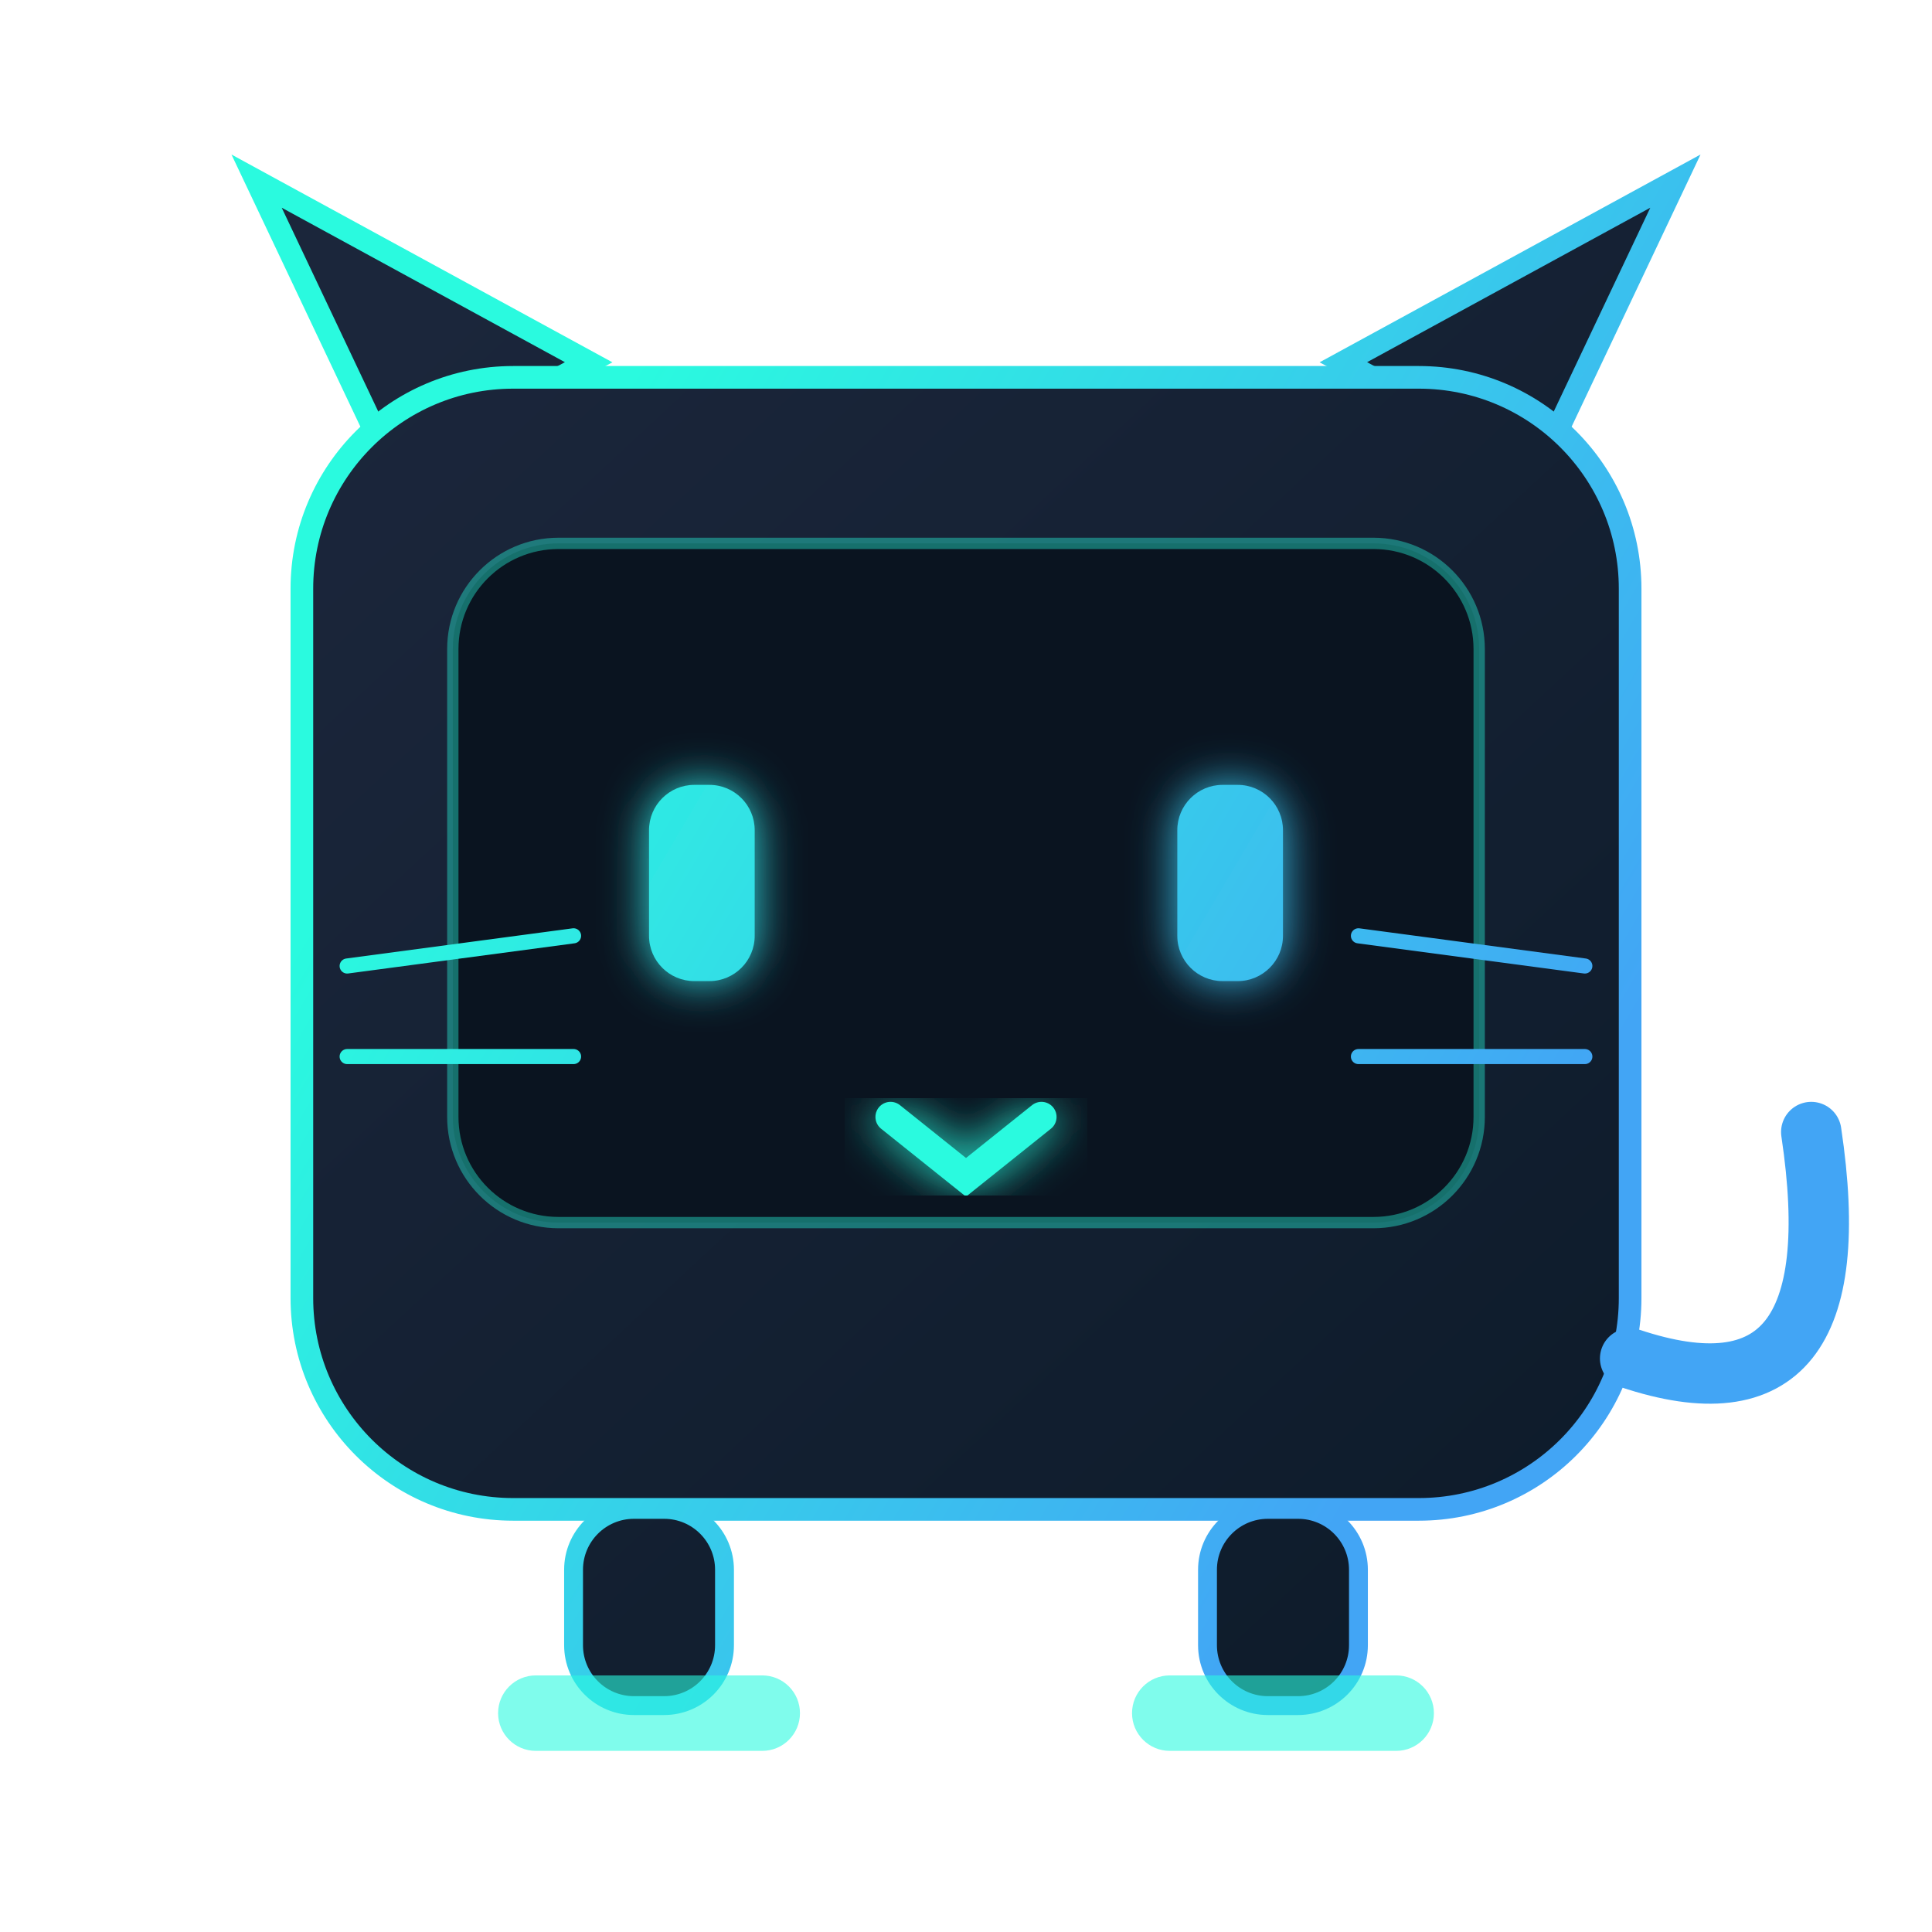
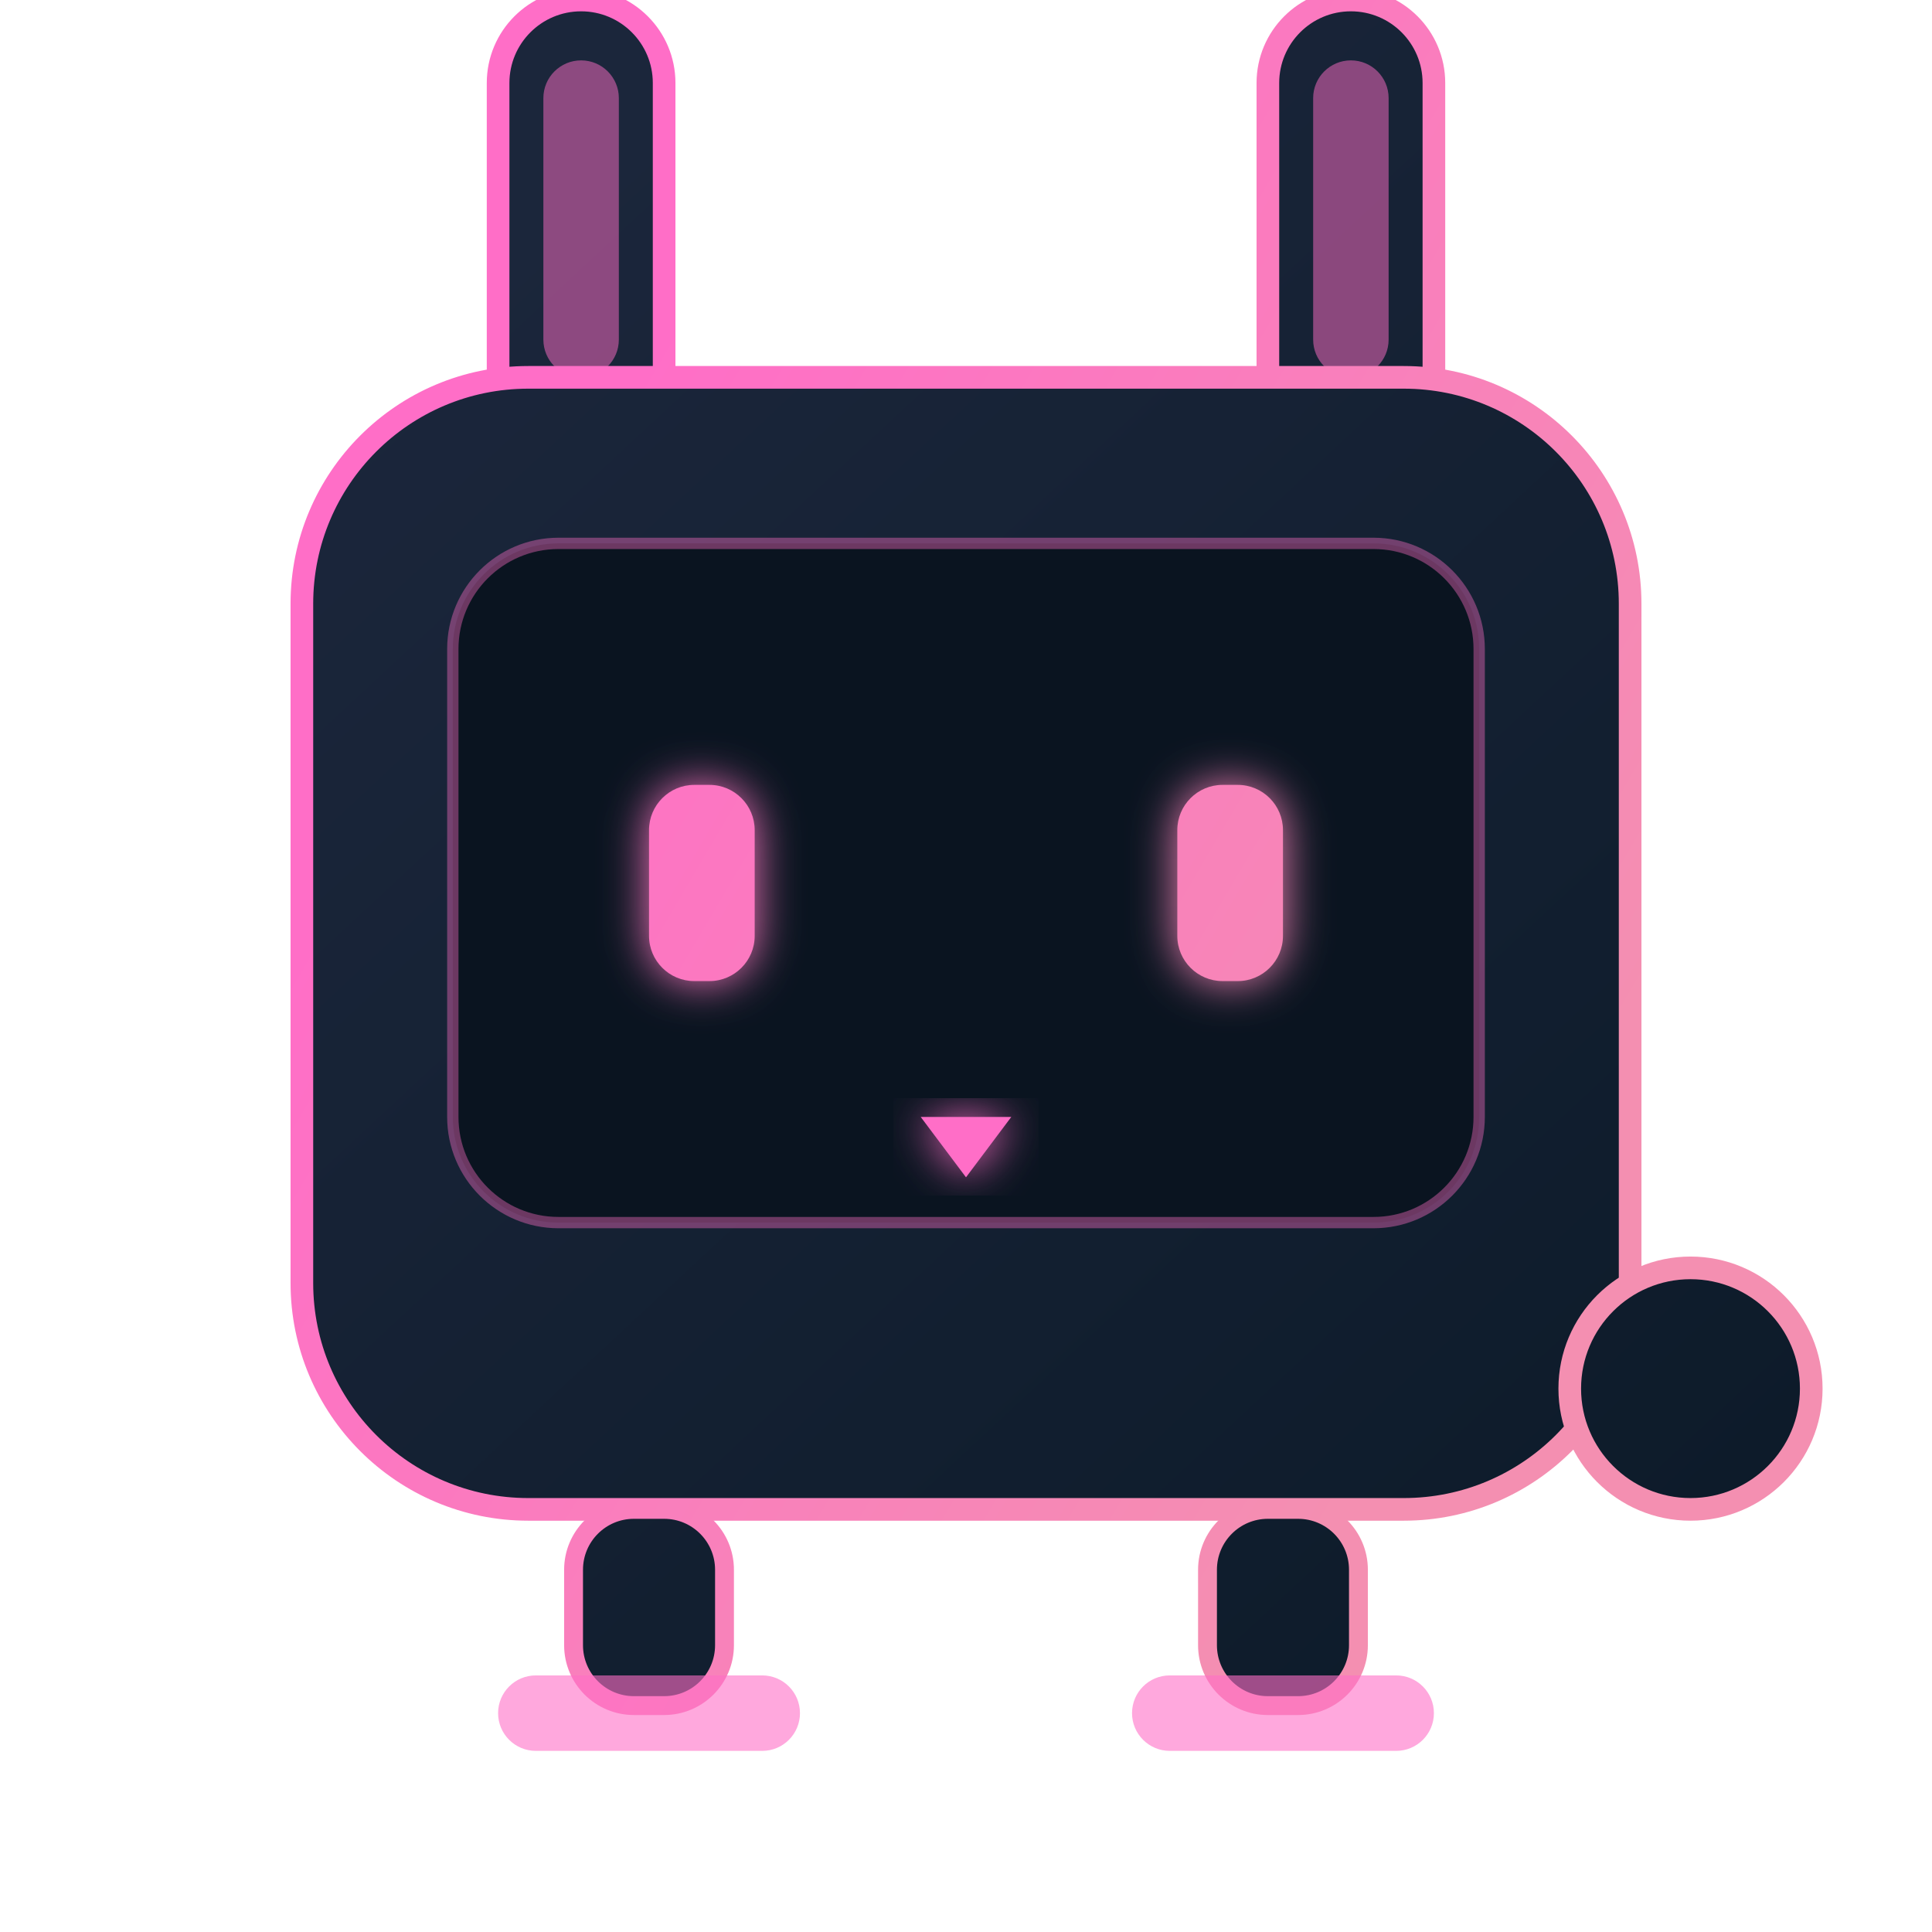
<svg xmlns="http://www.w3.org/2000/svg" width="256" height="256" viewBox="0 0 256 256" fill="none">
  <defs>
    <linearGradient id="bodyGrad" x1="48" y1="48" x2="208" y2="220" gradientUnits="userSpaceOnUse">
      <stop offset="0" stop-color="#1b263b" />
      <stop offset="1" stop-color="#0d1b2a" />
    </linearGradient>
    <linearGradient id="accentGrad" x1="60" y1="90" x2="196" y2="170" gradientUnits="userSpaceOnUse">
-       <stop offset="0" stop-color="#2afadf" />
-       <stop offset="1" stop-color="#42a5f5" />
+       <stop offset="0" stop-color="#ff6ec7" />
+       <stop offset="1" stop-color="#f48fb1" />
    </linearGradient>
    <filter id="glow" x="-30%" y="-30%" width="160%" height="160%">
      <feGaussianBlur stdDeviation="3" result="blur" />
      <feMerge>
        <feMergeNode in="blur" />
        <feMergeNode in="SourceGraphic" />
      </feMerge>
    </filter>
  </defs>
-   <path d="M52 62 L34 24 L78 48 Z" fill="url(#bodyGrad)" stroke="url(#accentGrad)" stroke-width="3" />
-   <path d="M204 62 L222 24 L178 48 Z" fill="url(#bodyGrad)" stroke="url(#accentGrad)" stroke-width="3" />
-   <rect x="40" y="50" width="176" height="150" rx="28" fill="url(#bodyGrad)" stroke="url(#accentGrad)" stroke-width="3" />
-   <rect x="60" y="72" width="136" height="90" rx="14" fill="#0a1420" stroke="#2afadf" stroke-opacity="0.4" stroke-width="1.5" />
-   <g filter="url(#glow)">
-     <rect x="86" y="104" width="14" height="26" rx="6" fill="url(#accentGrad)">
-       <animate attributeName="height" values="26;2;26" keyTimes="0;0.5;1" dur="3.2s" repeatCount="indefinite" />
-       <animate attributeName="y" values="104;117;104" keyTimes="0;0.5;1" dur="3.2s" repeatCount="indefinite" />
-     </rect>
-     <rect x="156" y="104" width="14" height="26" rx="6" fill="url(#accentGrad)">
-       <animate attributeName="height" values="26;2;26" keyTimes="0;0.5;1" dur="3.2s" repeatCount="indefinite" />
-       <animate attributeName="y" values="104;117;104" keyTimes="0;0.5;1" dur="3.2s" repeatCount="indefinite" />
-     </rect>
+   <g id="pet-body-group">
+     <rect x="66" y="0" width="22" height="66" rx="11" fill="url(#bodyGrad)" stroke="url(#accentGrad)" stroke-width="3" />
+     <rect x="168" y="0" width="22" height="66" rx="11" fill="url(#bodyGrad)" stroke="url(#accentGrad)" stroke-width="3" />
+     <rect x="72" y="8" width="10" height="42" rx="5" fill="#ff6ec7" fill-opacity="0.5" />
+     <rect x="174" y="8" width="10" height="42" rx="5" fill="#ff6ec7" fill-opacity="0.5" />
+     <rect x="40" y="50" width="176" height="150" rx="30" fill="url(#bodyGrad)" stroke="url(#accentGrad)" stroke-width="3" />
+     <rect x="60" y="72" width="136" height="90" rx="14" fill="#0a1420" stroke="#ff6ec7" stroke-opacity="0.4" stroke-width="1.5" />
+     <g filter="url(#glow)">
+       <rect x="86" y="104" width="14" height="26" rx="6" fill="url(#accentGrad)">
+         <animate attributeName="height" values="26;2;26" keyTimes="0;0.5;1" dur="3.2s" repeatCount="indefinite" />
+         <animate attributeName="y" values="104;117;104" keyTimes="0;0.5;1" dur="3.2s" repeatCount="indefinite" />
+       </rect>
+       <rect x="156" y="104" width="14" height="26" rx="6" fill="url(#accentGrad)">
+         <animate attributeName="height" values="26;2;26" keyTimes="0;0.5;1" dur="3.2s" repeatCount="indefinite" />
+         <animate attributeName="y" values="104;117;104" keyTimes="0;0.5;1" dur="3.2s" repeatCount="indefinite" />
+       </rect>
+     </g>
+     <path d="M122 148 L128 156 L134 148 Z" fill="#ff6ec7" filter="url(#glow)" />
+     <rect x="76" y="200" width="20" height="26" rx="8" fill="url(#bodyGrad)" stroke="url(#accentGrad)" stroke-width="2.5" />
+     <rect x="160" y="200" width="20" height="26" rx="8" fill="url(#bodyGrad)" stroke="url(#accentGrad)" stroke-width="2.5" />
+     <rect x="66" y="222" width="40" height="10" rx="5" fill="#ff6ec7" fill-opacity="0.6" />
+     <rect x="150" y="222" width="40" height="10" rx="5" fill="#ff6ec7" fill-opacity="0.6" />
+     <circle cx="224" cy="184" r="16" fill="url(#bodyGrad)" stroke="url(#accentGrad)" stroke-width="3" />
  </g>
-   <path d="M118 148 L128 156 L138 148" stroke="#2afadf" stroke-width="4" fill="none" stroke-linecap="round" filter="url(#glow)" />
-   <line x1="46" y1="128" x2="76" y2="124" stroke="url(#accentGrad)" stroke-width="2" stroke-linecap="round" />
-   <line x1="46" y1="140" x2="76" y2="140" stroke="url(#accentGrad)" stroke-width="2" stroke-linecap="round" />
-   <line x1="210" y1="128" x2="180" y2="124" stroke="url(#accentGrad)" stroke-width="2" stroke-linecap="round" />
-   <line x1="210" y1="140" x2="180" y2="140" stroke="url(#accentGrad)" stroke-width="2" stroke-linecap="round" />
-   <rect x="76" y="200" width="20" height="26" rx="8" fill="url(#bodyGrad)" stroke="url(#accentGrad)" stroke-width="2.5" />
-   <rect x="160" y="200" width="20" height="26" rx="8" fill="url(#bodyGrad)" stroke="url(#accentGrad)" stroke-width="2.5" />
-   <rect x="66" y="222" width="40" height="10" rx="5" fill="#2afadf" fill-opacity="0.6" />
-   <rect x="150" y="222" width="40" height="10" rx="5" fill="#2afadf" fill-opacity="0.6" />
-   <path d="M216 180 Q246 190 240 150" stroke="url(#accentGrad)" stroke-width="8" stroke-linecap="round" fill="none" />
</svg>
